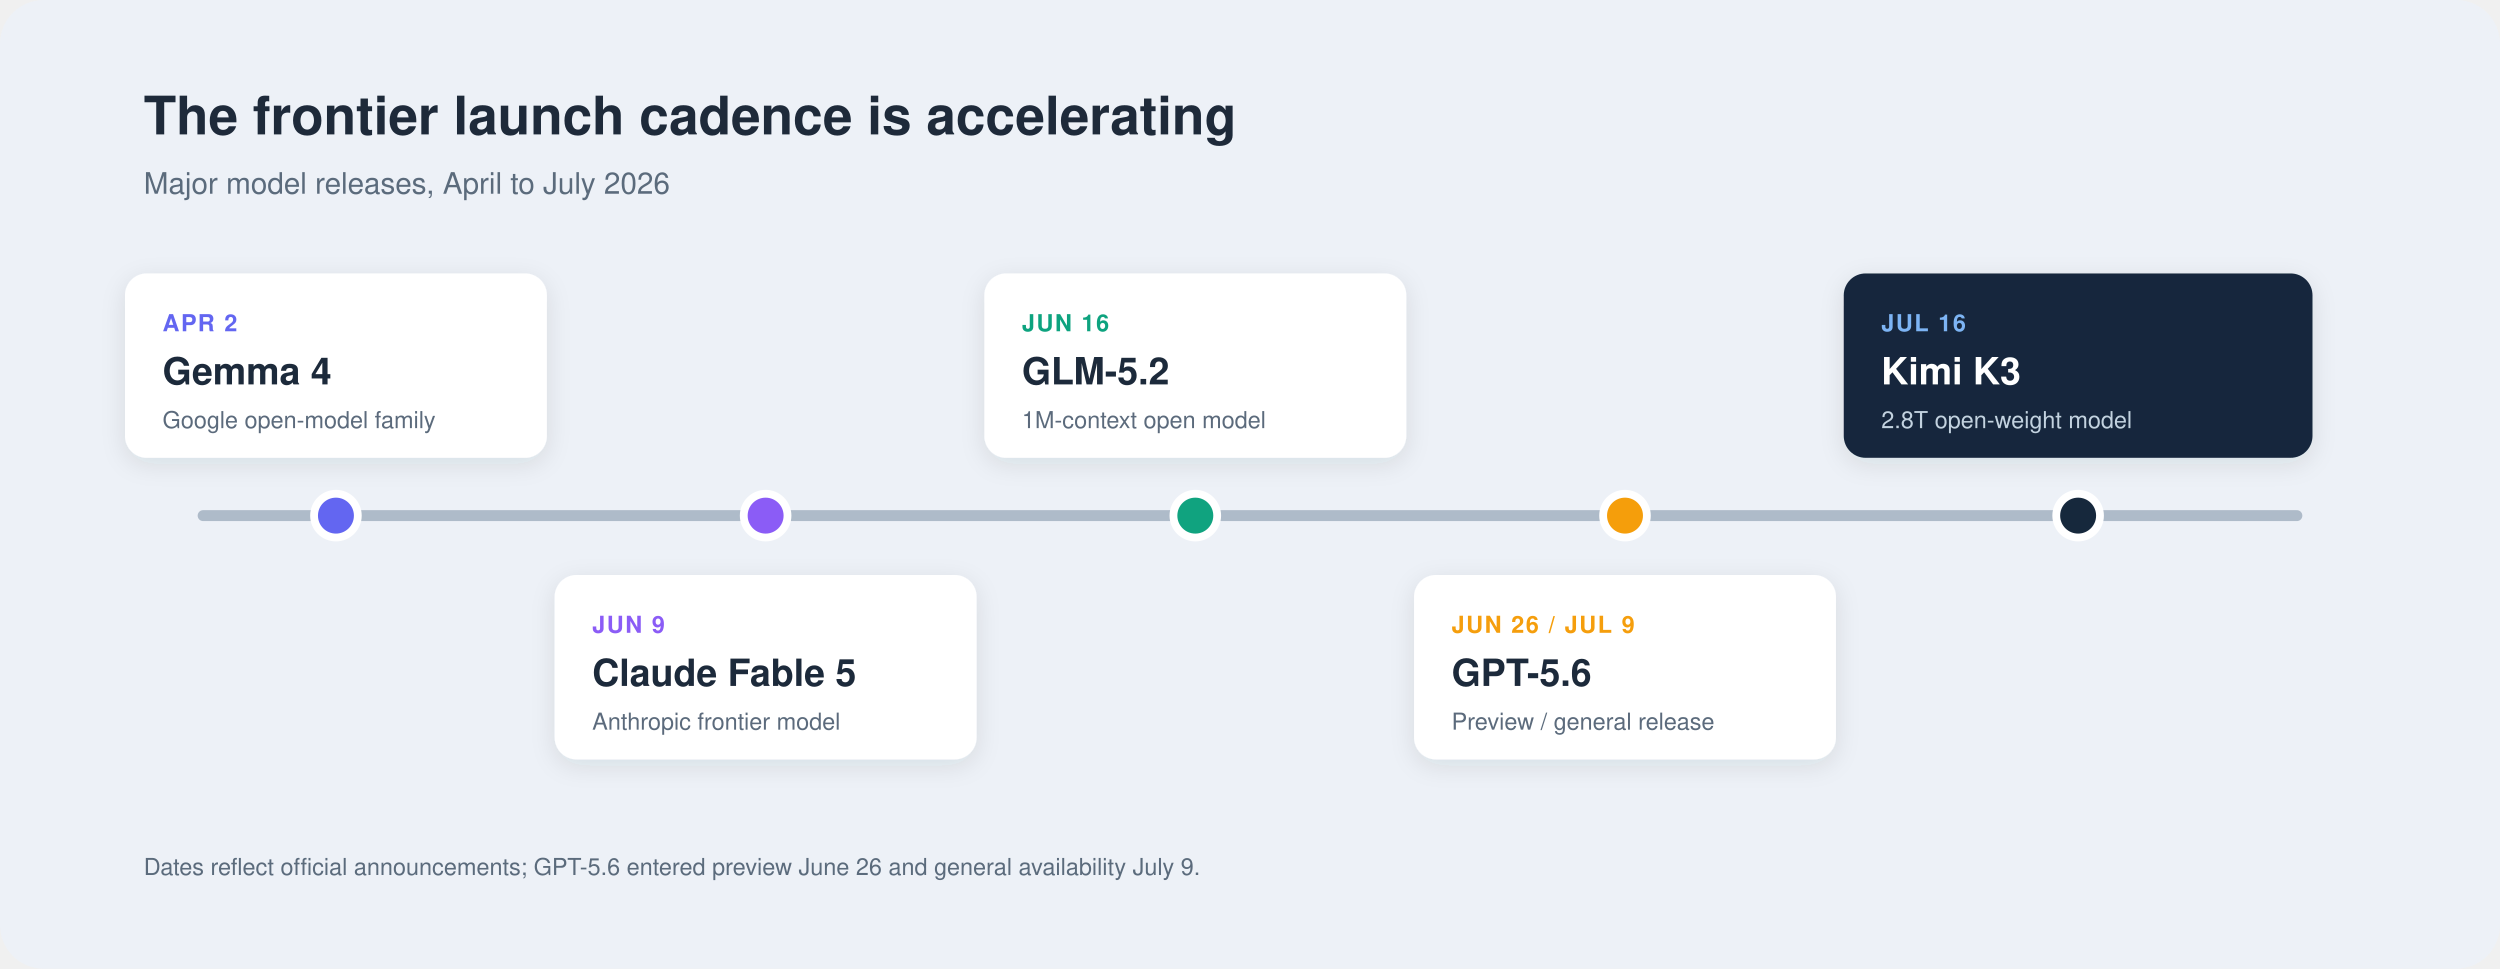
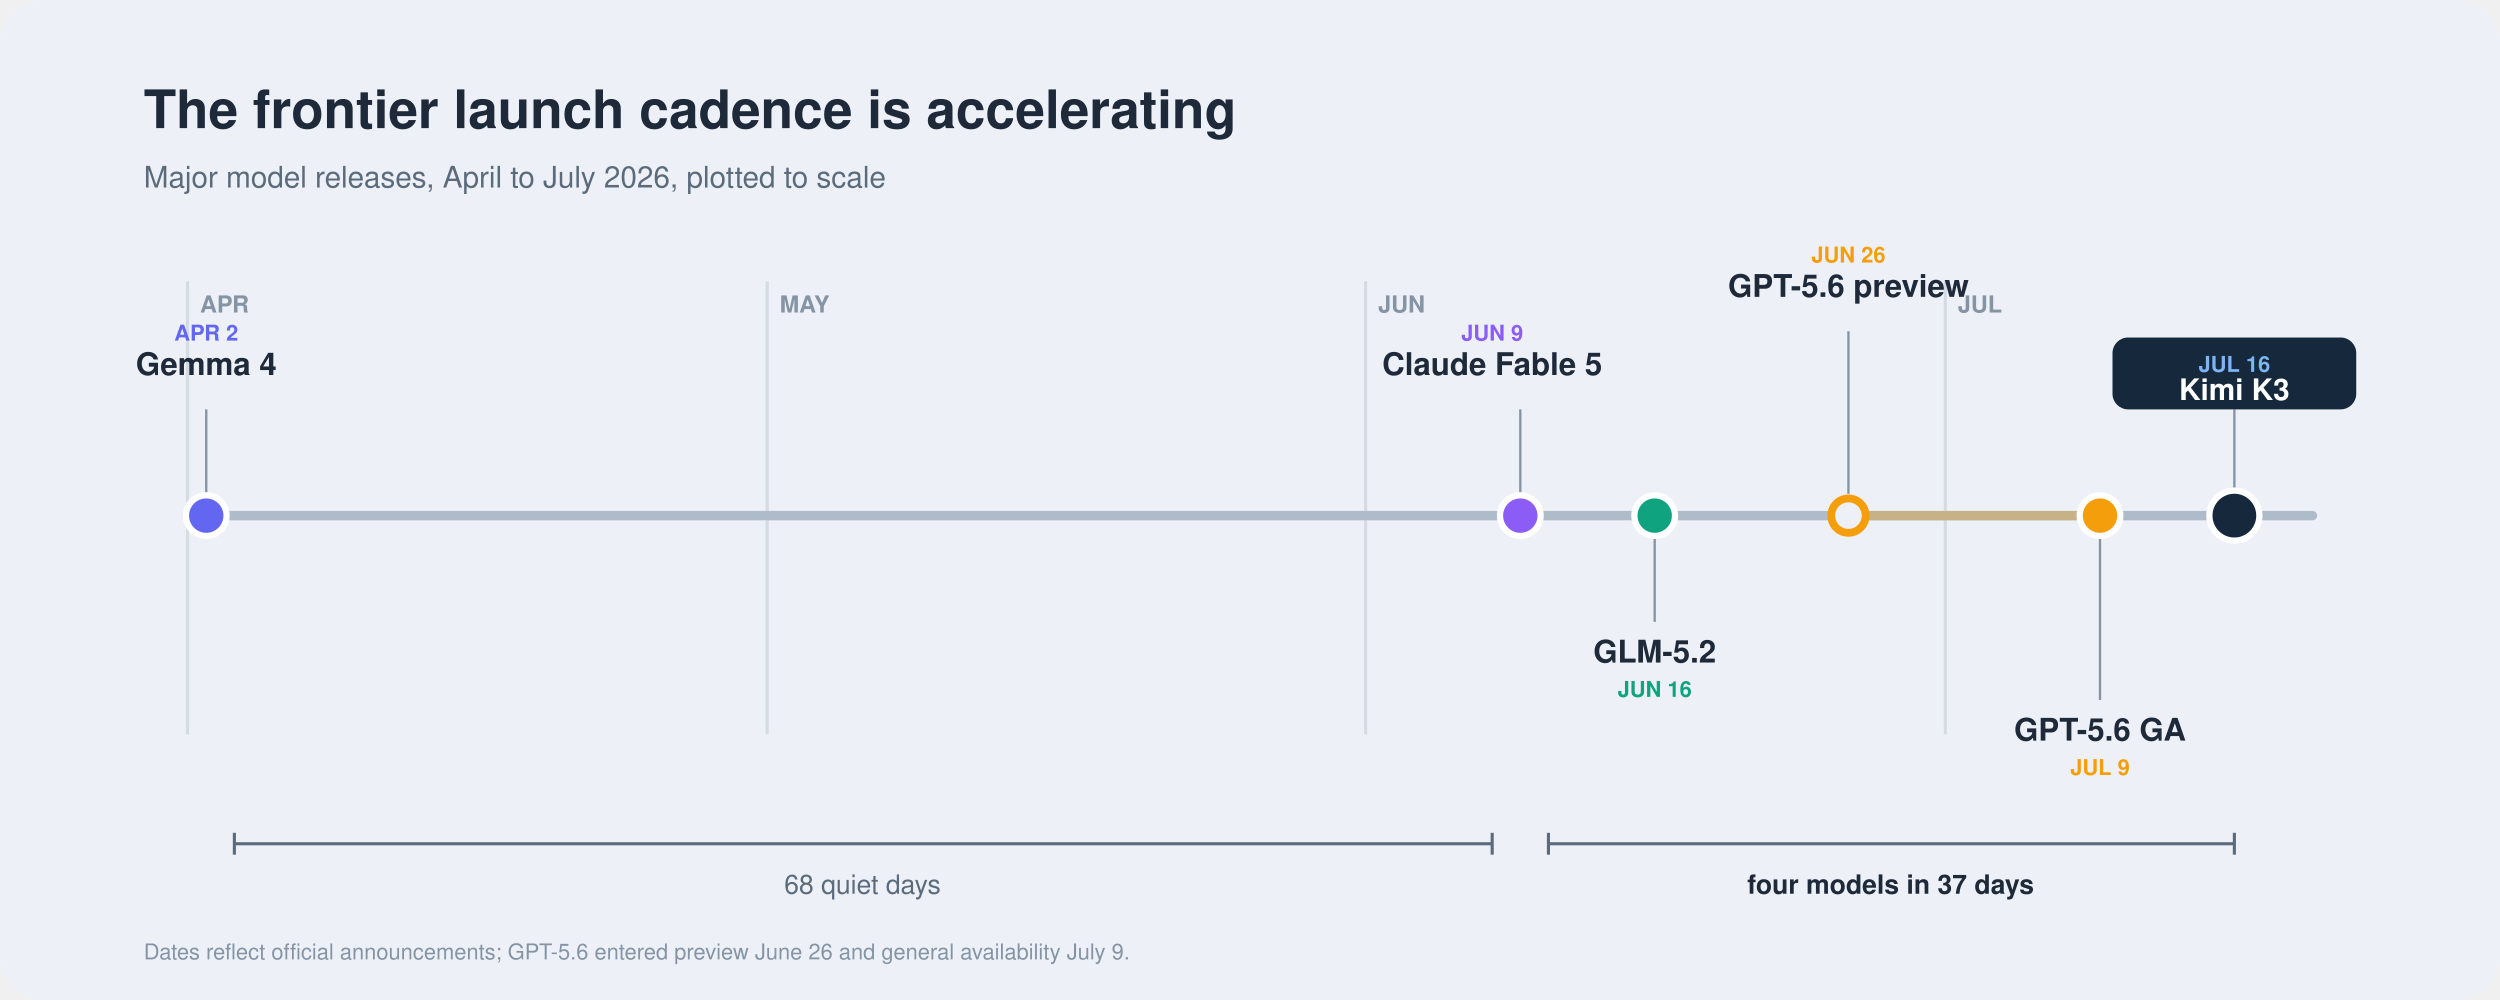
- <svg xmlns="http://www.w3.org/2000/svg" width="1600" height="620" viewBox="0 0 1600 620" font-family="-apple-system, 'Segoe UI', Helvetica, Arial, sans-serif">
-   <defs>
-     <filter id="card" x="-20%" y="-20%" width="140%" height="140%">
-       <feDropShadow dx="0" dy="4" stdDeviation="8" flood-color="#1e2a3a" flood-opacity="0.10" />
-     </filter>
-   </defs>
-   <rect x="0" y="0" width="1600" height="620" rx="28" fill="#edf1f7" />
-   <text x="92" y="86" font-size="34" font-weight="700" fill="#1e2a3a">The frontier launch cadence is accelerating</text>
-   <text x="92" y="124" font-size="19" fill="#5b6b7c">Major model releases, April to July 2026</text>
-   <line x1="130" y1="330" x2="1470" y2="330" stroke="#aebbc9" stroke-width="7" stroke-linecap="round" />
-   <circle cx="215" cy="330" r="14" fill="#6366f1" stroke="#ffffff" stroke-width="5" />
-   <circle cx="490" cy="330" r="14" fill="#8b5cf6" stroke="#ffffff" stroke-width="5" />
-   <circle cx="765" cy="330" r="14" fill="#10a37f" stroke="#ffffff" stroke-width="5" />
-   <circle cx="1040" cy="330" r="14" fill="#f59e0b" stroke="#ffffff" stroke-width="5" />
-   <circle cx="1330" cy="330" r="14" fill="#16283c" stroke="#ffffff" stroke-width="5" />
-   <g filter="url(#card)">
-     <rect x="80" y="175" width="270" height="118" rx="14" fill="#ffffff" />
-     <text x="104" y="212" font-size="15" font-weight="700" letter-spacing="1" fill="#6366f1">APR 2</text>
-     <text x="104" y="246" font-size="24" font-weight="700" fill="#1e2a3a">Gemma 4</text>
-     <text x="104" y="274" font-size="15" fill="#5b6b7c">Google open-model family</text>
+ <svg xmlns="http://www.w3.org/2000/svg" width="1600" height="640" viewBox="0 0 1600 640" font-family="-apple-system, 'Segoe UI', Helvetica, Arial, sans-serif">
+   <rect x="0" y="0" width="1600" height="640" rx="28" fill="#edf1f7" />
+   <text x="92" y="82" font-size="34" font-weight="700" fill="#1e2a3a">The frontier launch cadence is accelerating</text>
+   <text x="92" y="120" font-size="19" fill="#5b6b7c">Major model releases, April to July 2026, plotted to scale</text>
+   <g stroke="#d3dbe5" stroke-width="2">
+     <line x1="120" y1="180" x2="120" y2="470" />
+     <line x1="491" y1="180" x2="491" y2="470" />
+     <line x1="874" y1="180" x2="874" y2="470" />
+     <line x1="1245" y1="180" x2="1245" y2="470" />
  </g>
-   <g filter="url(#card)">
-     <rect x="355" y="368" width="270" height="118" rx="14" fill="#ffffff" />
-     <text x="379" y="405" font-size="15" font-weight="700" letter-spacing="1" fill="#8b5cf6">JUN 9</text>
-     <text x="379" y="439" font-size="24" font-weight="700" fill="#1e2a3a">Claude Fable 5</text>
-     <text x="379" y="467" font-size="15" fill="#5b6b7c">Anthropic frontier model</text>
+   <g font-size="15" fill="#8494a5" font-weight="600">
+     <text x="128" y="200">APR</text>
+     <text x="499" y="200">MAY</text>
+     <text x="882" y="200">JUN</text>
+     <text x="1253" y="200">JUL</text>
  </g>
-   <g filter="url(#card)">
-     <rect x="630" y="175" width="270" height="118" rx="14" fill="#ffffff" />
-     <text x="654" y="212" font-size="15" font-weight="700" letter-spacing="1" fill="#10a37f">JUN 16</text>
-     <text x="654" y="246" font-size="24" font-weight="700" fill="#1e2a3a">GLM-5.2</text>
-     <text x="654" y="274" font-size="15" fill="#5b6b7c">1M-context open model</text>
+   <line x1="120" y1="330" x2="1480" y2="330" stroke="#aebbc9" stroke-width="6" stroke-linecap="round" />
+   <line x1="1183" y1="330" x2="1344" y2="330" stroke="#f59e0b" stroke-width="6" stroke-linecap="round" opacity="0.35" />
+   <g stroke="#8494a5" stroke-width="1.5">
+     <line x1="132" y1="316" x2="132" y2="262" />
+     <line x1="973" y1="316" x2="973" y2="262" />
+     <line x1="1059" y1="344" x2="1059" y2="398" />
+     <line x1="1183" y1="316" x2="1183" y2="212" />
+     <line x1="1344" y1="344" x2="1344" y2="448" />
+     <line x1="1430" y1="316" x2="1430" y2="262" />
  </g>
-   <g filter="url(#card)">
-     <rect x="905" y="368" width="270" height="118" rx="14" fill="#ffffff" />
-     <text x="929" y="405" font-size="15" font-weight="700" letter-spacing="1" fill="#f59e0b">JUN 26 / JUL 9</text>
-     <text x="929" y="439" font-size="24" font-weight="700" fill="#1e2a3a">GPT-5.6</text>
-     <text x="929" y="467" font-size="15" fill="#5b6b7c">Preview / general release</text>
+   <circle cx="132" cy="330" r="13" fill="#6366f1" stroke="#ffffff" stroke-width="4" />
+   <circle cx="973" cy="330" r="13" fill="#8b5cf6" stroke="#ffffff" stroke-width="4" />
+   <circle cx="1059" cy="330" r="13" fill="#10a37f" stroke="#ffffff" stroke-width="4" />
+   <circle cx="1183" cy="330" r="11" fill="#edf1f7" stroke="#f59e0b" stroke-width="5" />
+   <circle cx="1344" cy="330" r="13" fill="#f59e0b" stroke="#ffffff" stroke-width="4" />
+   <circle cx="1430" cy="330" r="16" fill="#16283c" stroke="#ffffff" stroke-width="4" />
+   <g text-anchor="middle">
+     <text x="132" y="240" font-size="20" font-weight="700" fill="#1e2a3a">Gemma 4</text>
+     <text x="132" y="218" font-size="14" font-weight="700" fill="#6366f1">APR 2</text>
  </g>
-   <g filter="url(#card)">
-     <rect x="1180" y="175" width="300" height="118" rx="14" fill="#16283c" />
-     <text x="1204" y="212" font-size="15" font-weight="700" letter-spacing="1" fill="#7db4f5">JUL 16</text>
-     <text x="1204" y="246" font-size="24" font-weight="700" fill="#ffffff">Kimi K3</text>
-     <text x="1204" y="274" font-size="15" fill="#c3d2e0">2.8T open-weight model</text>
+   <g text-anchor="middle">
+     <text x="955" y="240" font-size="20" font-weight="700" fill="#1e2a3a">Claude Fable 5</text>
+     <text x="955" y="218" font-size="14" font-weight="700" fill="#8b5cf6">JUN 9</text>
+     <text x="1059" y="424" font-size="20" font-weight="700" fill="#1e2a3a">GLM-5.2</text>
+     <text x="1059" y="446" font-size="14" font-weight="700" fill="#10a37f">JUN 16</text>
+     <text x="1183" y="190" font-size="20" font-weight="700" fill="#1e2a3a">GPT-5.6 preview</text>
+     <text x="1183" y="168" font-size="14" font-weight="700" fill="#f59e0b">JUN 26</text>
+     <text x="1344" y="474" font-size="20" font-weight="700" fill="#1e2a3a">GPT-5.6 GA</text>
+     <text x="1344" y="496" font-size="14" font-weight="700" fill="#f59e0b">JUL 9</text>
  </g>
-   <text x="92" y="560" font-size="15" fill="#5b6b7c">Dates reflect official announcements; GPT-5.6 entered preview June 26 and general availability July 9.</text>
+   <g>
+     <rect x="1352" y="216" width="156" height="46" rx="10" fill="#16283c" />
+     <text x="1430" y="238" font-size="14" font-weight="700" fill="#7db4f5" text-anchor="middle">JUL 16</text>
+     <text x="1430" y="256" font-size="19" font-weight="700" fill="#ffffff" text-anchor="middle">Kimi K3</text>
+   </g>
+   <g stroke="#5b6b7c" stroke-width="2">
+     <line x1="150" y1="540" x2="955" y2="540" />
+     <line x1="150" y1="533" x2="150" y2="547" />
+     <line x1="955" y1="533" x2="955" y2="547" />
+     <line x1="991" y1="540" x2="1430" y2="540" />
+     <line x1="991" y1="533" x2="991" y2="547" />
+     <line x1="1430" y1="533" x2="1430" y2="547" />
+   </g>
+   <text x="552" y="572" font-size="17" fill="#5b6b7c" text-anchor="middle">68 quiet days</text>
+   <text x="1210" y="572" font-size="17" font-weight="700" fill="#1e2a3a" text-anchor="middle">four models in 37 days</text>
+   <text x="92" y="614" font-size="14" fill="#8494a5">Dates reflect official announcements; GPT-5.6 entered preview June 26 and general availability July 9.</text>
</svg>
